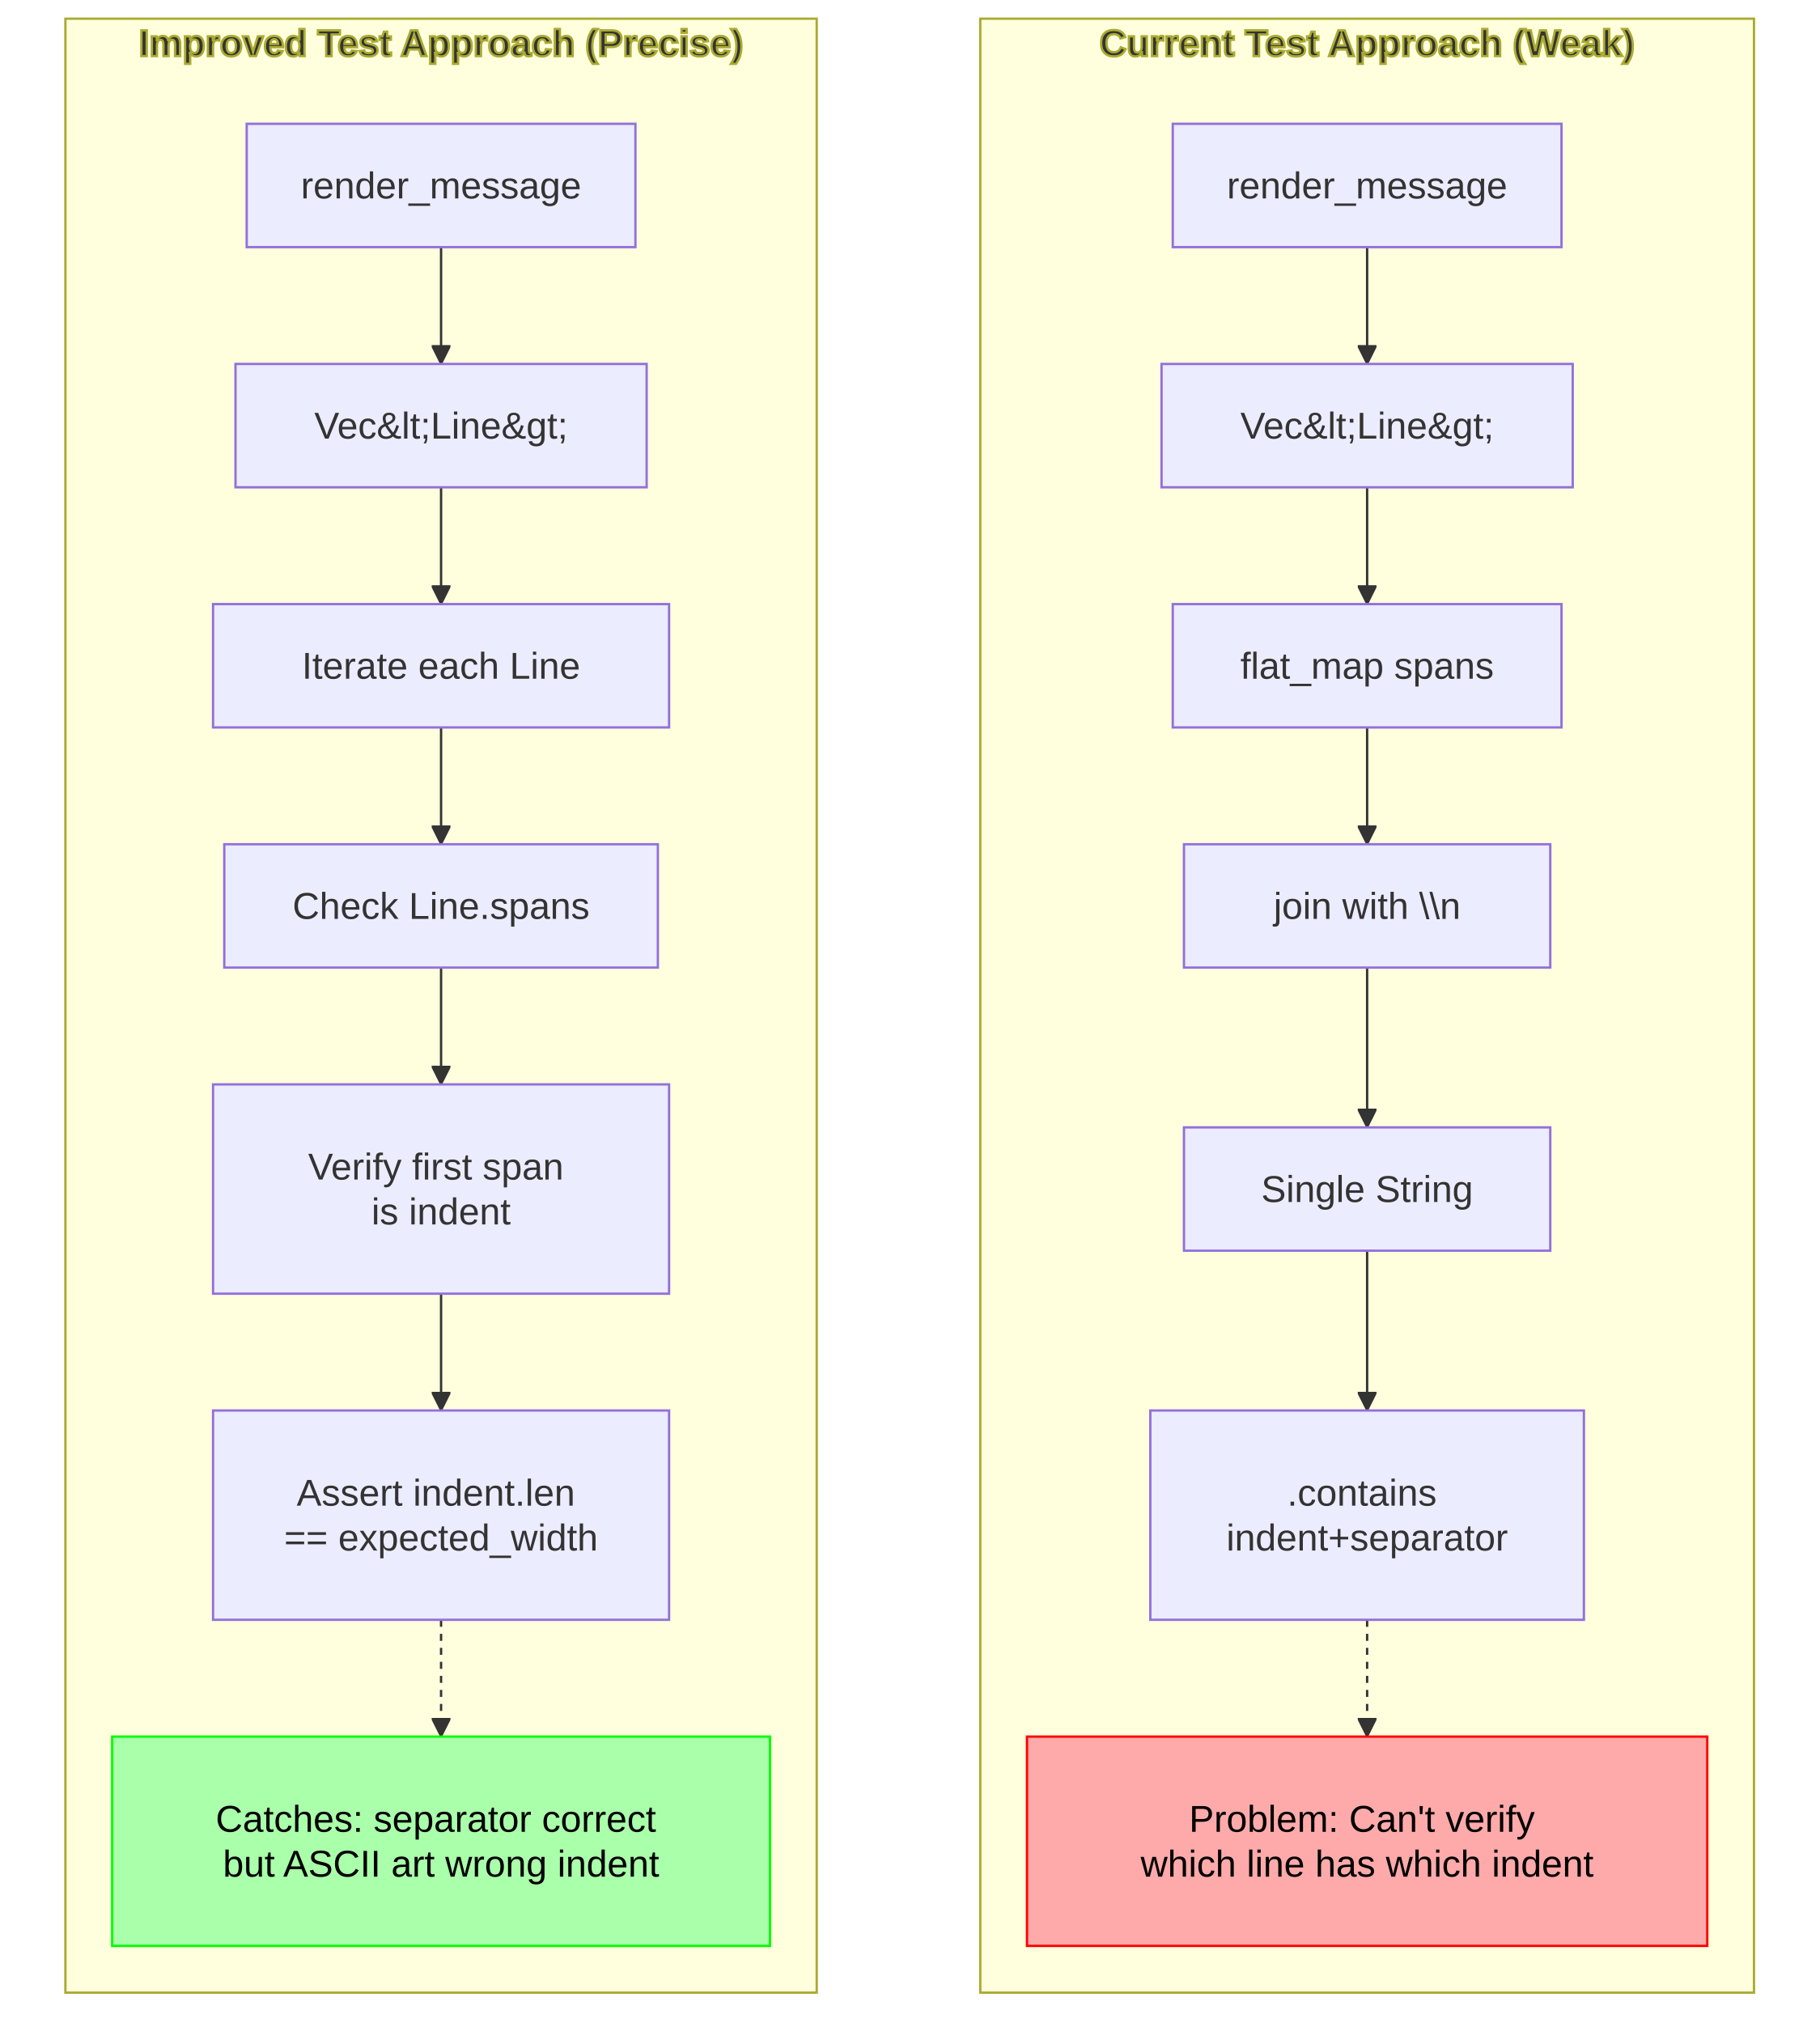
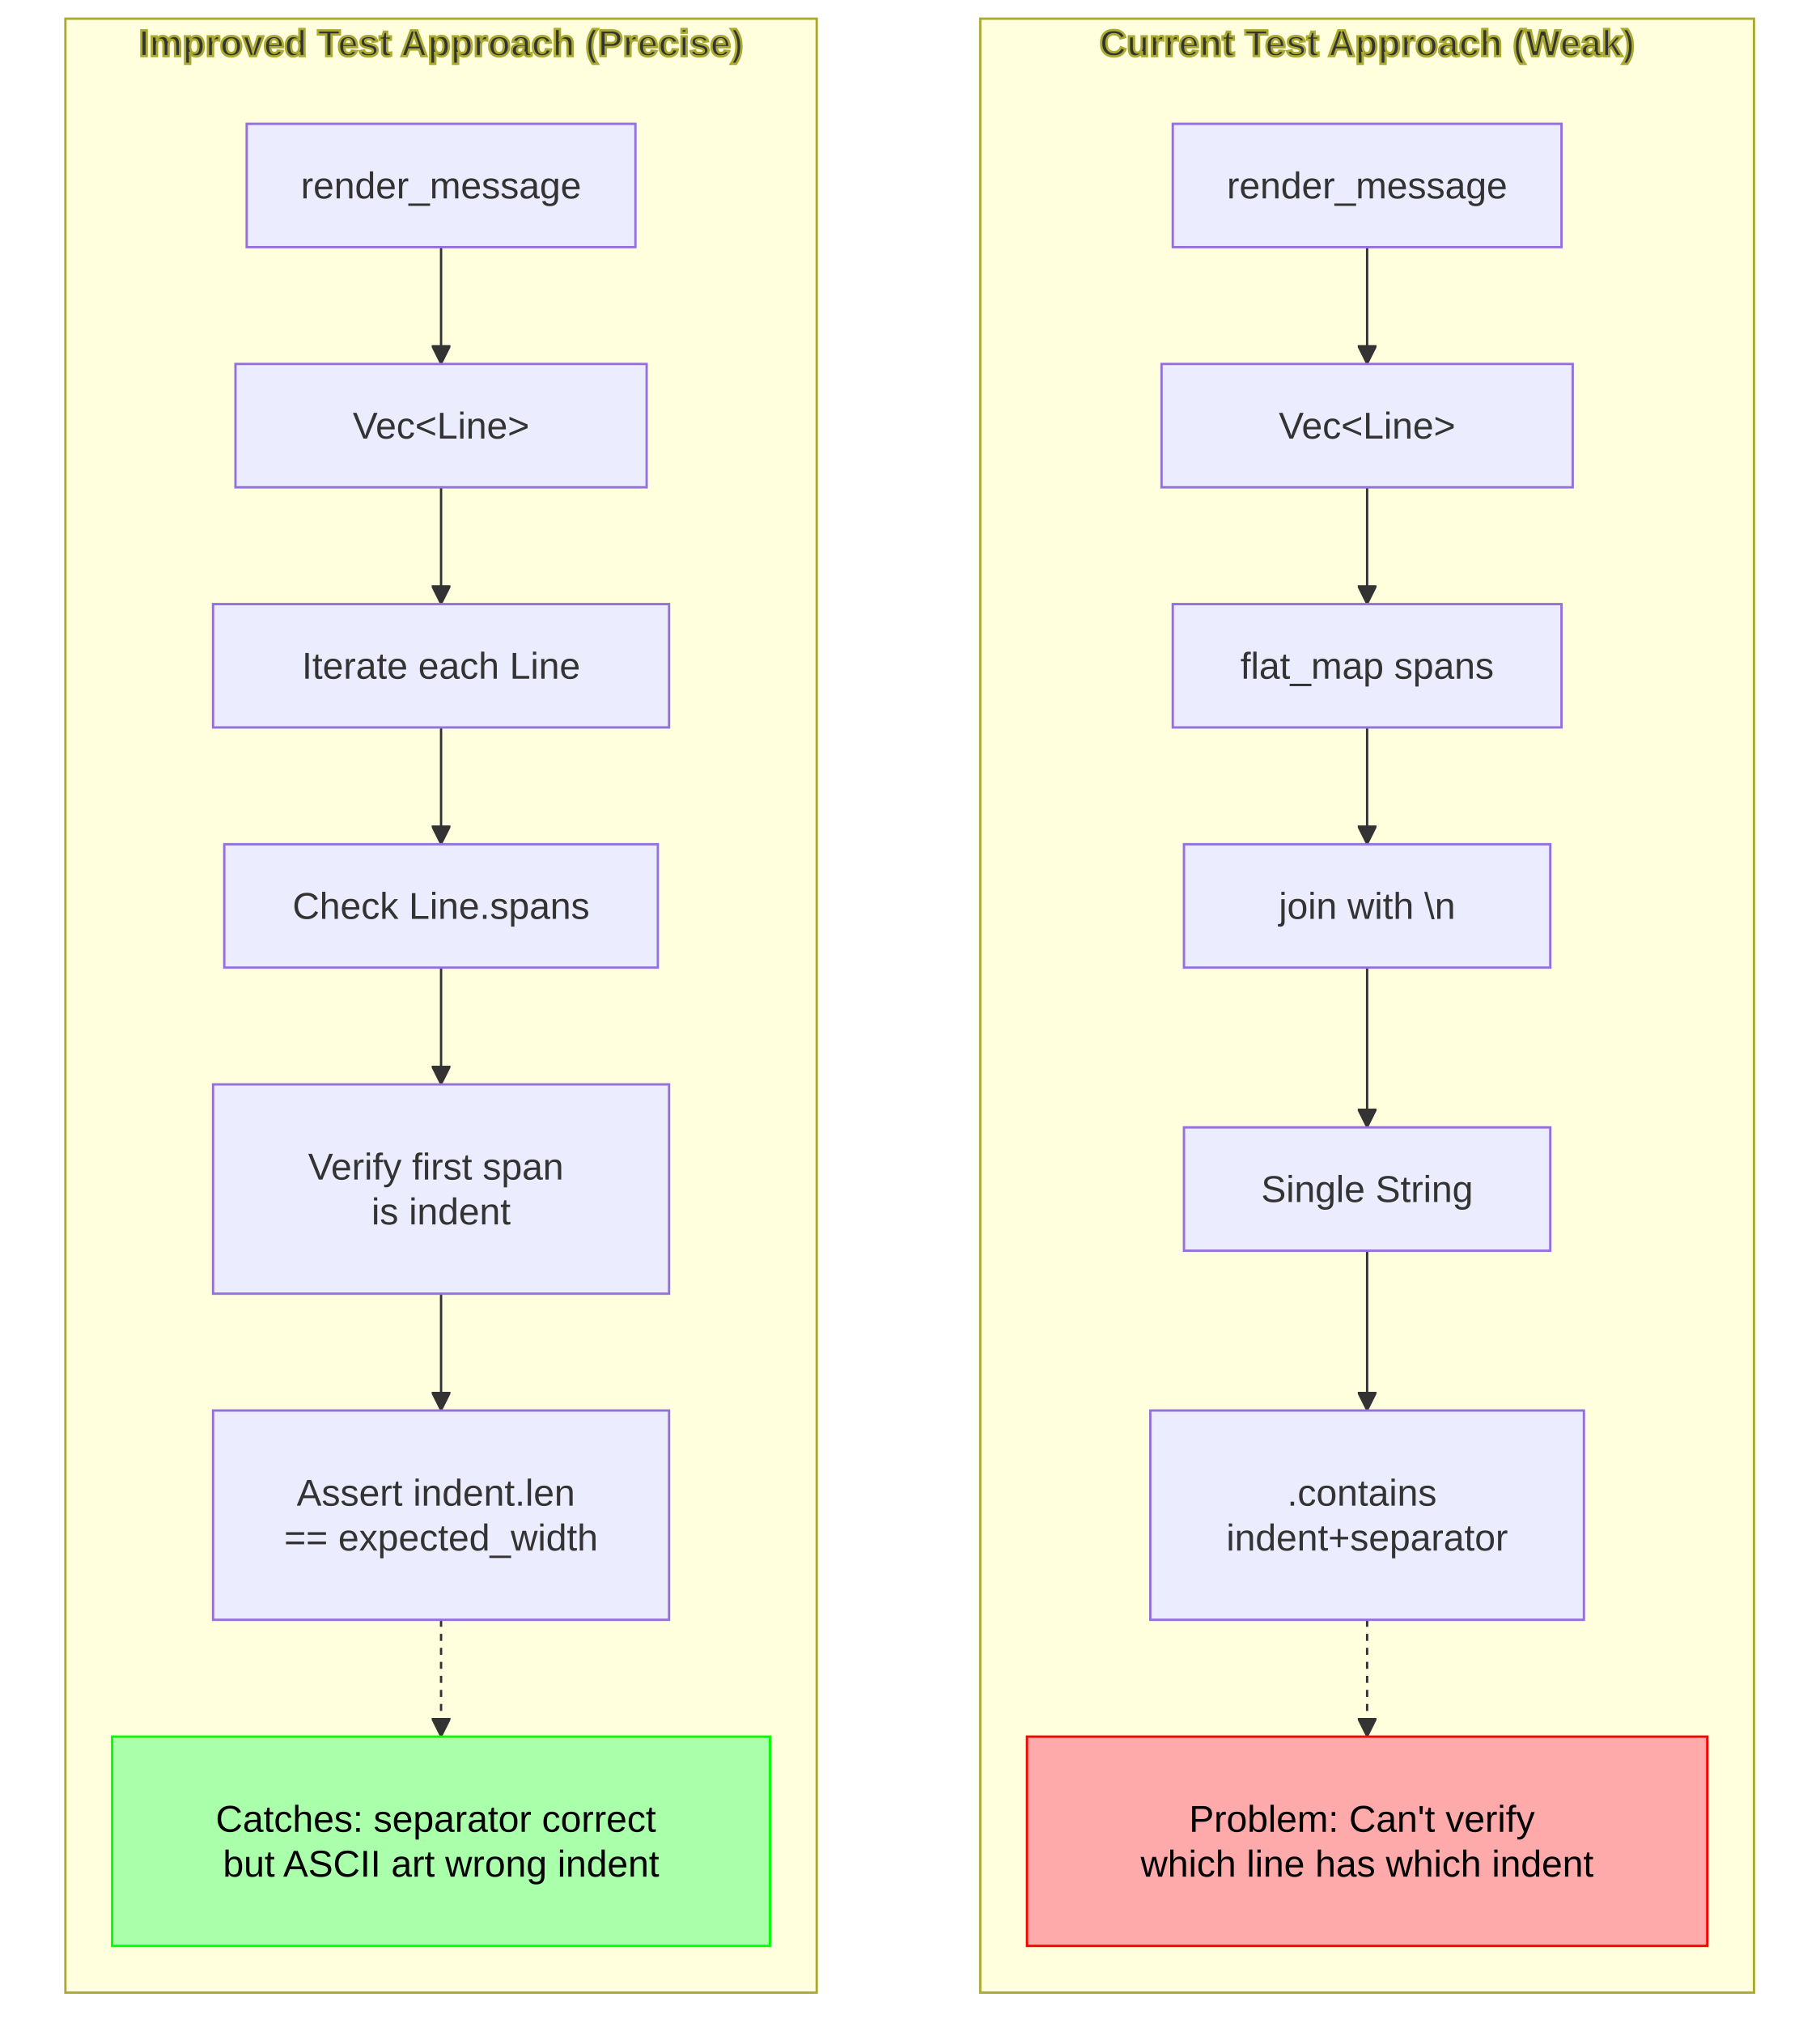
<svg xmlns="http://www.w3.org/2000/svg" width="778.8" height="866" viewBox="-8 -28 778.8 866" class="mermaid">
  <style>

.mermaid {
  font-family: trebuchet ms, verdana, arial, sans-serif;
  font-size: 16px;
}

.node rect,
.node polygon,
.node circle,
.node ellipse,
.node path {
  fill: #ECECFF;
  stroke: #9370DB;
  stroke-width: 1px;
}

.node line {
  stroke: #9370DB;
  stroke-width: 1px;
}

.node .label {
  fill: #333333;
}

.node text {
  fill: #333333;
  font-family: trebuchet ms, verdana, arial, sans-serif;
  font-size: 16px;
}

.edge-path {
  fill: none;
  stroke: #333333;
  stroke-width: 1px;
}

.edge-label {
  fill: #333333;
  font-family: trebuchet ms, verdana, arial, sans-serif;
}

.edge-label-bg {
  fill: rgba(232, 232, 232, 0.8);
}

.subgraph {
  fill: #ffffde;
  stroke: #aaaa33;
  stroke-width: 1px;
}

.subgraph-title {
  fill: #333333;
  font-weight: bold;
}

.cluster rect {
  fill: #ffffde;
  stroke: #aaaa33;
  stroke-width: 1px;
  rx: 5px;
  ry: 5px;
}

.cluster-label {
  fill: #333333;
  font-family: trebuchet ms, verdana, arial, sans-serif;
  font-size: 16px;
  font-weight: bold;
}

marker path {
  fill: #333333;
  stroke: #333333;
}

  </style>
  <defs>
    <marker id="arrow_point" viewBox="0 0 10 10" refX="10" refY="5" markerWidth="8" markerHeight="8" orient="auto" markerUnits="userSpaceOnUse">
      <path d="M 0 0 L 10 5 L 0 10 z" />
    </marker>
    <marker id="arrow_point_start" viewBox="0 0 10 10" refX="4.5" refY="5" markerWidth="8" markerHeight="8" orient="auto" markerUnits="userSpaceOnUse">
      <path d="M 0 5 L 10 10 L 10 0 z" />
    </marker>
    <marker id="arrow_cross" viewBox="0 0 11 11" refX="12" refY="5.2" markerWidth="11" markerHeight="11" orient="auto" markerUnits="userSpaceOnUse">
+       <path d="M 1 1 L 10 10 M 10 1 L 1 10" fill="none" stroke-width="2" />
+     </marker>
+     <marker id="arrow_cross_start" viewBox="0 0 11 11" refX="-1" refY="5.2" markerWidth="11" markerHeight="11" orient="auto" markerUnits="userSpaceOnUse">
      <path d="M 1 1 L 10 10 M 10 1 L 1 10" stroke-width="2" fill="none" />
-     </marker>
-     <marker id="arrow_cross_start" viewBox="0 0 11 11" refX="-1" refY="5.2" markerWidth="11" markerHeight="11" orient="auto" markerUnits="userSpaceOnUse">
-       <path d="M 1 1 L 10 10 M 10 1 L 1 10" fill="none" stroke-width="2" />
    </marker>
    <marker id="arrow_circle" viewBox="0 0 10 10" refX="11" refY="5" markerWidth="11" markerHeight="11" orient="auto" markerUnits="userSpaceOnUse">
      <circle cx="5" cy="5" r="5" />
    </marker>
    <marker id="arrow_circle_start" viewBox="0 0 10 10" refX="-1" refY="5" markerWidth="11" markerHeight="11" orient="auto" markerUnits="userSpaceOnUse">
      <circle cx="5" cy="5" r="5" />
    </marker>
  </defs>
  <g class="root">
    <g class="clusters">
      <g class="subgraph" id="subgraph-subGraph0">
        <rect x="411.6" y="-20" width="331.2" height="845" class="cluster" />
        <text x="577.2" y="-4" class="cluster-label" text-anchor="middle">Current Test Approach (Weak)</text>
      </g>
      <g class="subgraph" id="subgraph-subGraph1">
        <rect x="20" y="-20" width="321.6" height="845" class="cluster" />
        <text x="180.8" y="-4" class="cluster-label" text-anchor="middle">Improved Test Approach (Precise)</text>
      </g>
    </g>
    <g class="edgePaths">
      <g class="edge" id="edge-L-A1-B1-0">
-         <path d="M 577.20 77.80 C 577.20 86.13, 577.20 94.47, 577.20 102.80 C 577.20 111.13, 577.20 119.47, 577.20 127.80" class="edge-path" marker-end="url(#arrow_point)" stroke-width="1" fill="none" />
+         <path d="M 577.20 77.80 C 577.20 86.13, 577.20 94.47, 577.20 102.80 C 577.20 111.13, 577.20 119.47, 577.20 127.80" class="edge-path" fill="none" stroke-width="1" marker-end="url(#arrow_point)" />
      </g>
      <g class="edge" id="edge-L-B1-C1-0">
-         <path d="M 577.20 180.60 C 577.20 188.93, 577.20 197.27, 577.20 205.60 C 577.20 213.93, 577.20 222.27, 577.20 230.60" class="edge-path" marker-end="url(#arrow_point)" stroke-width="1" fill="none" />
+         <path d="M 577.20 180.60 C 577.20 188.93, 577.20 197.27, 577.20 205.60 C 577.20 213.93, 577.20 222.27, 577.20 230.60" class="edge-path" fill="none" marker-end="url(#arrow_point)" stroke-width="1" />
      </g>
      <g class="edge" id="edge-L-C1-D1-0">
-         <path d="M 577.20 283.40 C 577.20 291.73, 577.20 300.07, 577.20 308.40 C 577.20 316.73, 577.20 325.07, 577.20 333.40" class="edge-path" fill="none" stroke-width="1" marker-end="url(#arrow_point)" />
+         <path d="M 577.20 283.40 C 577.20 291.73, 577.20 300.07, 577.20 308.40 C 577.20 316.73, 577.20 325.07, 577.20 333.40" class="edge-path" marker-end="url(#arrow_point)" fill="none" stroke-width="1" />
      </g>
      <g class="edge" id="edge-L-D1-E1-0">
-         <path d="M 577.20 386.20 C 577.20 394.53, 577.20 402.87, 577.20 414.27 C 577.20 425.67, 577.20 440.13, 577.20 454.60" class="edge-path" marker-end="url(#arrow_point)" stroke-width="1" fill="none" />
+         <path d="M 577.20 386.20 C 577.20 394.53, 577.20 402.87, 577.20 414.27 C 577.20 425.67, 577.20 440.13, 577.20 454.60" class="edge-path" stroke-width="1" fill="none" marker-end="url(#arrow_point)" />
      </g>
      <g class="edge" id="edge-L-E1-F1-0">
-         <path d="M 577.20 507.40 C 577.20 521.87, 577.20 536.33, 577.20 547.73 C 577.20 559.13, 577.20 567.47, 577.20 575.80" class="edge-path" marker-end="url(#arrow_point)" fill="none" stroke-width="1" />
+         <path d="M 577.20 507.40 C 577.20 521.87, 577.20 536.33, 577.20 547.73 C 577.20 559.13, 577.20 567.47, 577.20 575.80" class="edge-path" fill="none" stroke-width="1" marker-end="url(#arrow_point)" />
      </g>
      <g class="edge" id="edge-L-F1-G1-0">
-         <path d="M 577.20 665.40 C 577.20 673.73, 577.20 682.07, 577.20 690.40 C 577.20 698.73, 577.20 707.07, 577.20 715.40" class="edge-path" marker-end="url(#arrow_point)" fill="none" stroke-dasharray="3,3" stroke-width="2" />
+         <path d="M 577.20 665.40 C 577.20 673.73, 577.20 682.07, 577.20 690.40 C 577.20 698.73, 577.20 707.07, 577.20 715.40" class="edge-path" fill="none" marker-end="url(#arrow_point)" stroke-dasharray="3,3" stroke-width="2" />
      </g>
      <g class="edge" id="edge-L-A2-B2-0">
-         <path d="M 180.80 77.80 C 180.80 86.13, 180.80 94.47, 180.80 102.80 C 180.80 111.13, 180.80 119.47, 180.80 127.80" class="edge-path" fill="none" stroke-width="1" marker-end="url(#arrow_point)" />
+         <path d="M 180.80 77.80 C 180.80 86.13, 180.80 94.47, 180.80 102.80 C 180.80 111.13, 180.80 119.47, 180.80 127.80" class="edge-path" marker-end="url(#arrow_point)" fill="none" stroke-width="1" />
      </g>
      <g class="edge" id="edge-L-B2-C2-0">
-         <path d="M 180.80 180.60 C 180.80 188.93, 180.80 197.27, 180.80 205.60 C 180.80 213.93, 180.80 222.27, 180.80 230.60" class="edge-path" fill="none" marker-end="url(#arrow_point)" stroke-width="1" />
+         <path d="M 180.80 180.60 C 180.80 188.93, 180.80 197.27, 180.80 205.60 C 180.80 213.93, 180.80 222.27, 180.80 230.60" class="edge-path" marker-end="url(#arrow_point)" stroke-width="1" fill="none" />
      </g>
      <g class="edge" id="edge-L-C2-D2-0">
        <path d="M 180.80 283.40 C 180.80 291.73, 180.80 300.07, 180.80 308.40 C 180.80 316.73, 180.80 325.07, 180.80 333.40" class="edge-path" marker-end="url(#arrow_point)" stroke-width="1" fill="none" />
      </g>
      <g class="edge" id="edge-L-D2-E2-0">
-         <path d="M 180.80 386.20 C 180.80 394.53, 180.80 402.87, 180.80 411.20 C 180.80 419.53, 180.80 427.87, 180.80 436.20" class="edge-path" stroke-width="1" marker-end="url(#arrow_point)" fill="none" />
+         <path d="M 180.80 386.20 C 180.80 394.53, 180.80 402.87, 180.80 411.20 C 180.80 419.53, 180.80 427.87, 180.80 436.20" class="edge-path" marker-end="url(#arrow_point)" fill="none" stroke-width="1" />
      </g>
      <g class="edge" id="edge-L-E2-F2-0">
-         <path d="M 180.80 525.80 C 180.80 534.13, 180.80 542.47, 180.80 550.80 C 180.80 559.13, 180.80 567.47, 180.80 575.80" class="edge-path" fill="none" marker-end="url(#arrow_point)" stroke-width="1" />
+         <path d="M 180.80 525.80 C 180.80 534.13, 180.80 542.47, 180.80 550.80 C 180.80 559.13, 180.80 567.47, 180.80 575.80" class="edge-path" stroke-width="1" marker-end="url(#arrow_point)" fill="none" />
      </g>
      <g class="edge" id="edge-L-F2-G2-0">
-         <path d="M 180.80 665.40 C 180.80 673.73, 180.80 682.07, 180.80 690.40 C 180.80 698.73, 180.80 707.07, 180.80 715.40" class="edge-path" marker-end="url(#arrow_point)" fill="none" stroke-dasharray="3,3" stroke-width="2" />
+         <path d="M 180.80 665.40 C 180.80 673.73, 180.80 682.07, 180.80 690.40 C 180.80 698.73, 180.80 707.07, 180.80 715.40" class="edge-path" fill="none" stroke-width="2" marker-end="url(#arrow_point)" stroke-dasharray="3,3" />
      </g>
    </g>
    <g class="edgeLabels">

    </g>
    <g class="nodes">
      <g class="node" id="node-A1">
        <rect x="494" y="25" width="166.4" height="52.8" />
-         <text x="577.2" y="51.4" class="label" text-anchor="middle" dominant-baseline="central">render_message</text>
+         <text x="577.2" y="51.4" class="label" dominant-baseline="central" text-anchor="middle">render_message</text>
      </g>
      <g class="node" id="node-A2">
        <rect x="97.6" y="25" width="166.4" height="52.8" />
-         <text x="180.8" y="51.4" class="label" dominant-baseline="central" text-anchor="middle">render_message</text>
+         <text x="180.8" y="51.4" class="label" text-anchor="middle" dominant-baseline="central">render_message</text>
      </g>
      <g class="node" id="node-B1">
        <rect x="489.2" y="127.8" width="176" height="52.8" />
-         <text x="577.2" y="154.2" class="label" text-anchor="middle" dominant-baseline="central">Vec&amp;lt;Line&amp;gt;</text>
+         <text x="577.2" y="154.2" class="label" dominant-baseline="central" text-anchor="middle">Vec&lt;Line&gt;</text>
      </g>
      <g class="node" id="node-B2">
        <rect x="92.8" y="127.8" width="176" height="52.8" />
-         <text x="180.8" y="154.2" class="label" text-anchor="middle" dominant-baseline="central">Vec&amp;lt;Line&amp;gt;</text>
+         <text x="180.8" y="154.2" class="label" dominant-baseline="central" text-anchor="middle">Vec&lt;Line&gt;</text>
      </g>
      <g class="node" id="node-C1">
        <rect x="494" y="230.6" width="166.4" height="52.8" />
        <text x="577.2" y="257" class="label" dominant-baseline="central" text-anchor="middle">flat_map spans</text>
      </g>
      <g class="node" id="node-C2">
        <rect x="83.2" y="230.6" width="195.2" height="52.8" />
        <text x="180.8" y="257" class="label" dominant-baseline="central" text-anchor="middle">Iterate each Line</text>
      </g>
      <g class="node" id="node-D1">
        <rect x="498.8" y="333.4" width="156.8" height="52.8" />
-         <text x="577.2" y="359.8" class="label" text-anchor="middle" dominant-baseline="central">join with \\n</text>
+         <text x="577.2" y="359.8" class="label" text-anchor="middle" dominant-baseline="central">join with \n</text>
      </g>
      <g class="node" id="node-D2">
        <rect x="88" y="333.4" width="185.6" height="52.8" />
-         <text x="180.8" y="359.8" class="label" dominant-baseline="central" text-anchor="middle">Check Line.spans</text>
+         <text x="180.8" y="359.8" class="label" text-anchor="middle" dominant-baseline="central">Check Line.spans</text>
      </g>
      <g class="node" id="node-E1">
        <rect x="498.8" y="454.6" width="156.8" height="52.8" />
        <text x="577.2" y="481" class="label" text-anchor="middle" dominant-baseline="central">Single String</text>
      </g>
      <g class="node" id="node-E2">
        <rect x="83.2" y="436.2" width="195.2" height="89.6" />
        <text x="180.8" y="481" class="label" text-anchor="middle" dominant-baseline="central">
          <tspan x="180.8" y="481" dy="-0.6em">Verify first span</tspan>
          <tspan x="180.8" dy="1.2em">is indent</tspan>
        </text>
      </g>
      <g class="node" id="node-F1">
        <rect x="484.4" y="575.8" width="185.6" height="89.6" />
        <text x="577.2" y="620.6" class="label" text-anchor="middle" dominant-baseline="central">
          <tspan x="577.2" y="620.6" dy="-0.6em">.contains</tspan>
          <tspan x="577.2" dy="1.2em">indent+separator</tspan>
        </text>
      </g>
      <g class="node" id="node-F2">
        <rect x="83.2" y="575.8" width="195.2" height="89.6" />
-         <text x="180.8" y="620.6" class="label" dominant-baseline="central" text-anchor="middle">
+         <text x="180.8" y="620.6" class="label" text-anchor="middle" dominant-baseline="central">
          <tspan x="180.8" y="620.6" dy="-0.6em">Assert indent.len</tspan>
          <tspan x="180.8" dy="1.2em">== expected_width</tspan>
        </text>
      </g>
      <g class="node" id="node-G1">
        <rect x="431.6" y="715.4" width="291.2" height="89.6" style="fill:#faa !important;stroke:#f00 !important" />
-         <text x="577.2" y="760.2" class="label" dominant-baseline="central" text-anchor="middle" style="fill: #000000">
+         <text x="577.2" y="760.2" class="label" style="fill: #000000" dominant-baseline="central" text-anchor="middle">
          <tspan x="577.2" y="760.2" dy="-0.6em">Problem: Can't verify</tspan>
          <tspan x="577.2" dy="1.2em">which line has which indent</tspan>
        </text>
      </g>
      <g class="node" id="node-G2">
        <rect x="40" y="715.4" width="281.6" height="89.6" style="fill:#afa !important;stroke:#0f0 !important" />
-         <text x="180.8" y="760.2" class="label" style="fill: #000000" text-anchor="middle" dominant-baseline="central">
+         <text x="180.8" y="760.2" class="label" text-anchor="middle" dominant-baseline="central" style="fill: #000000">
          <tspan x="180.8" y="760.2" dy="-0.6em">Catches: separator correct</tspan>
          <tspan x="180.8" dy="1.2em">but ASCII art wrong indent</tspan>
        </text>
      </g>
    </g>
  </g>
</svg>
